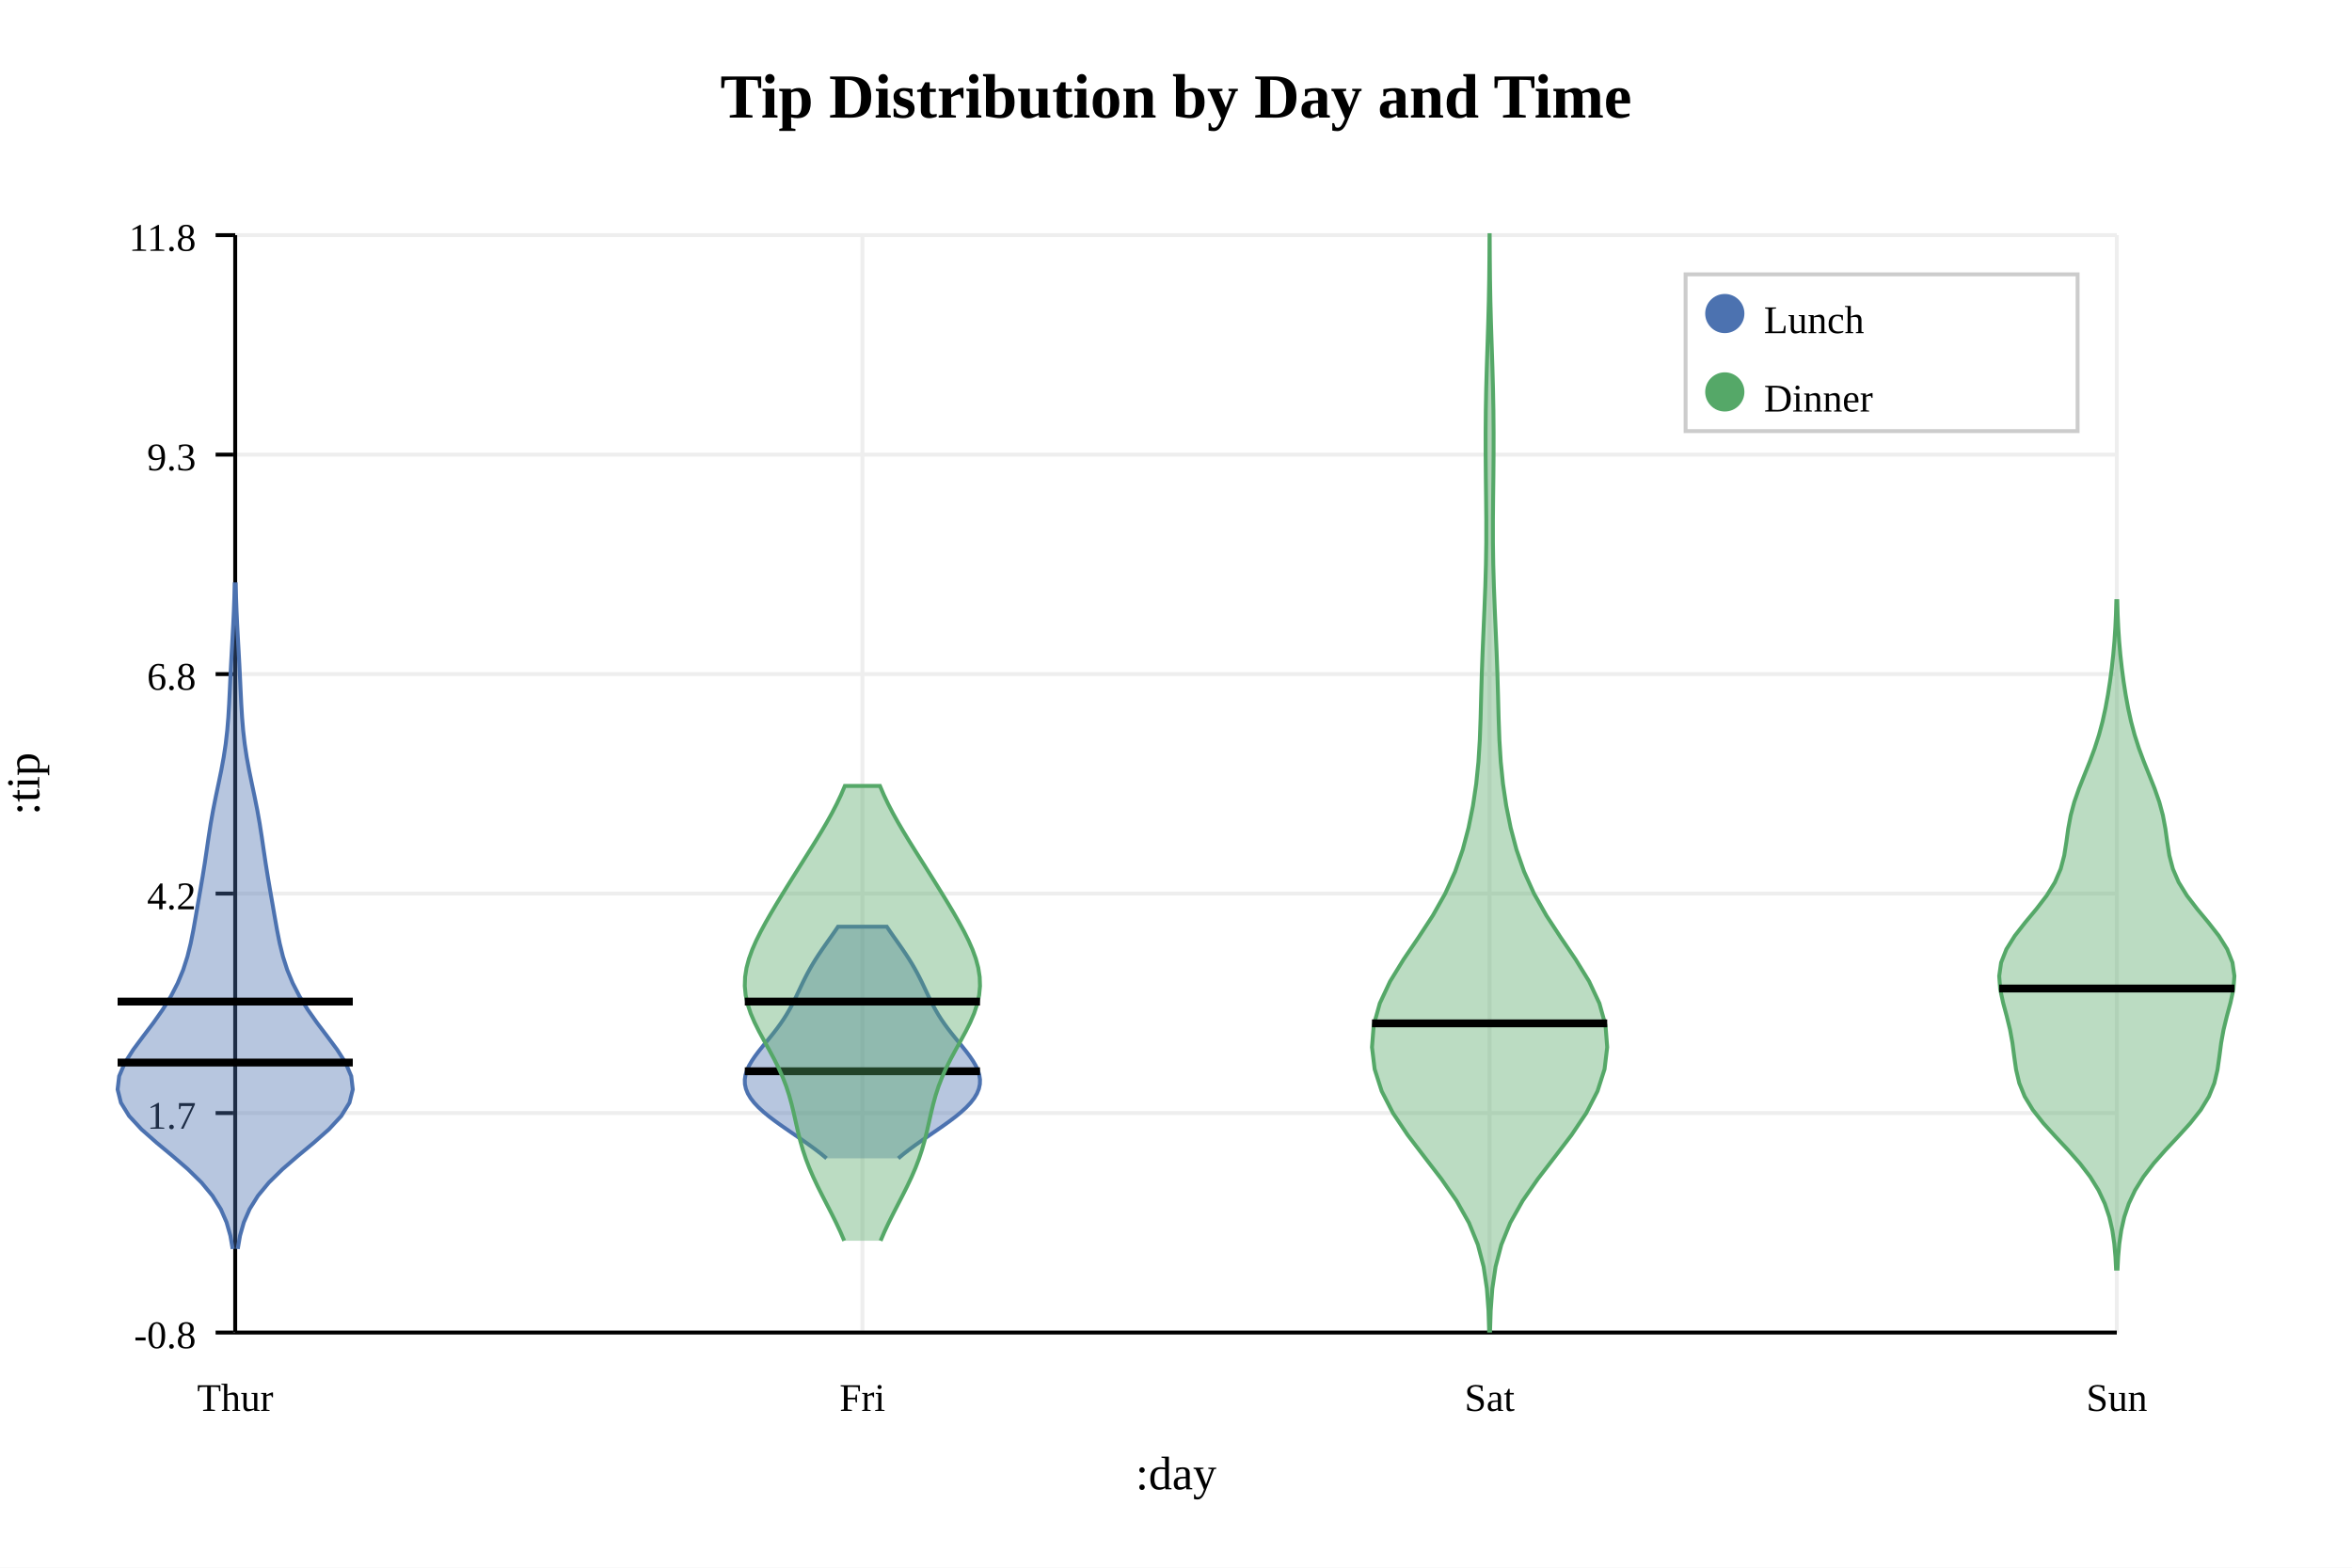
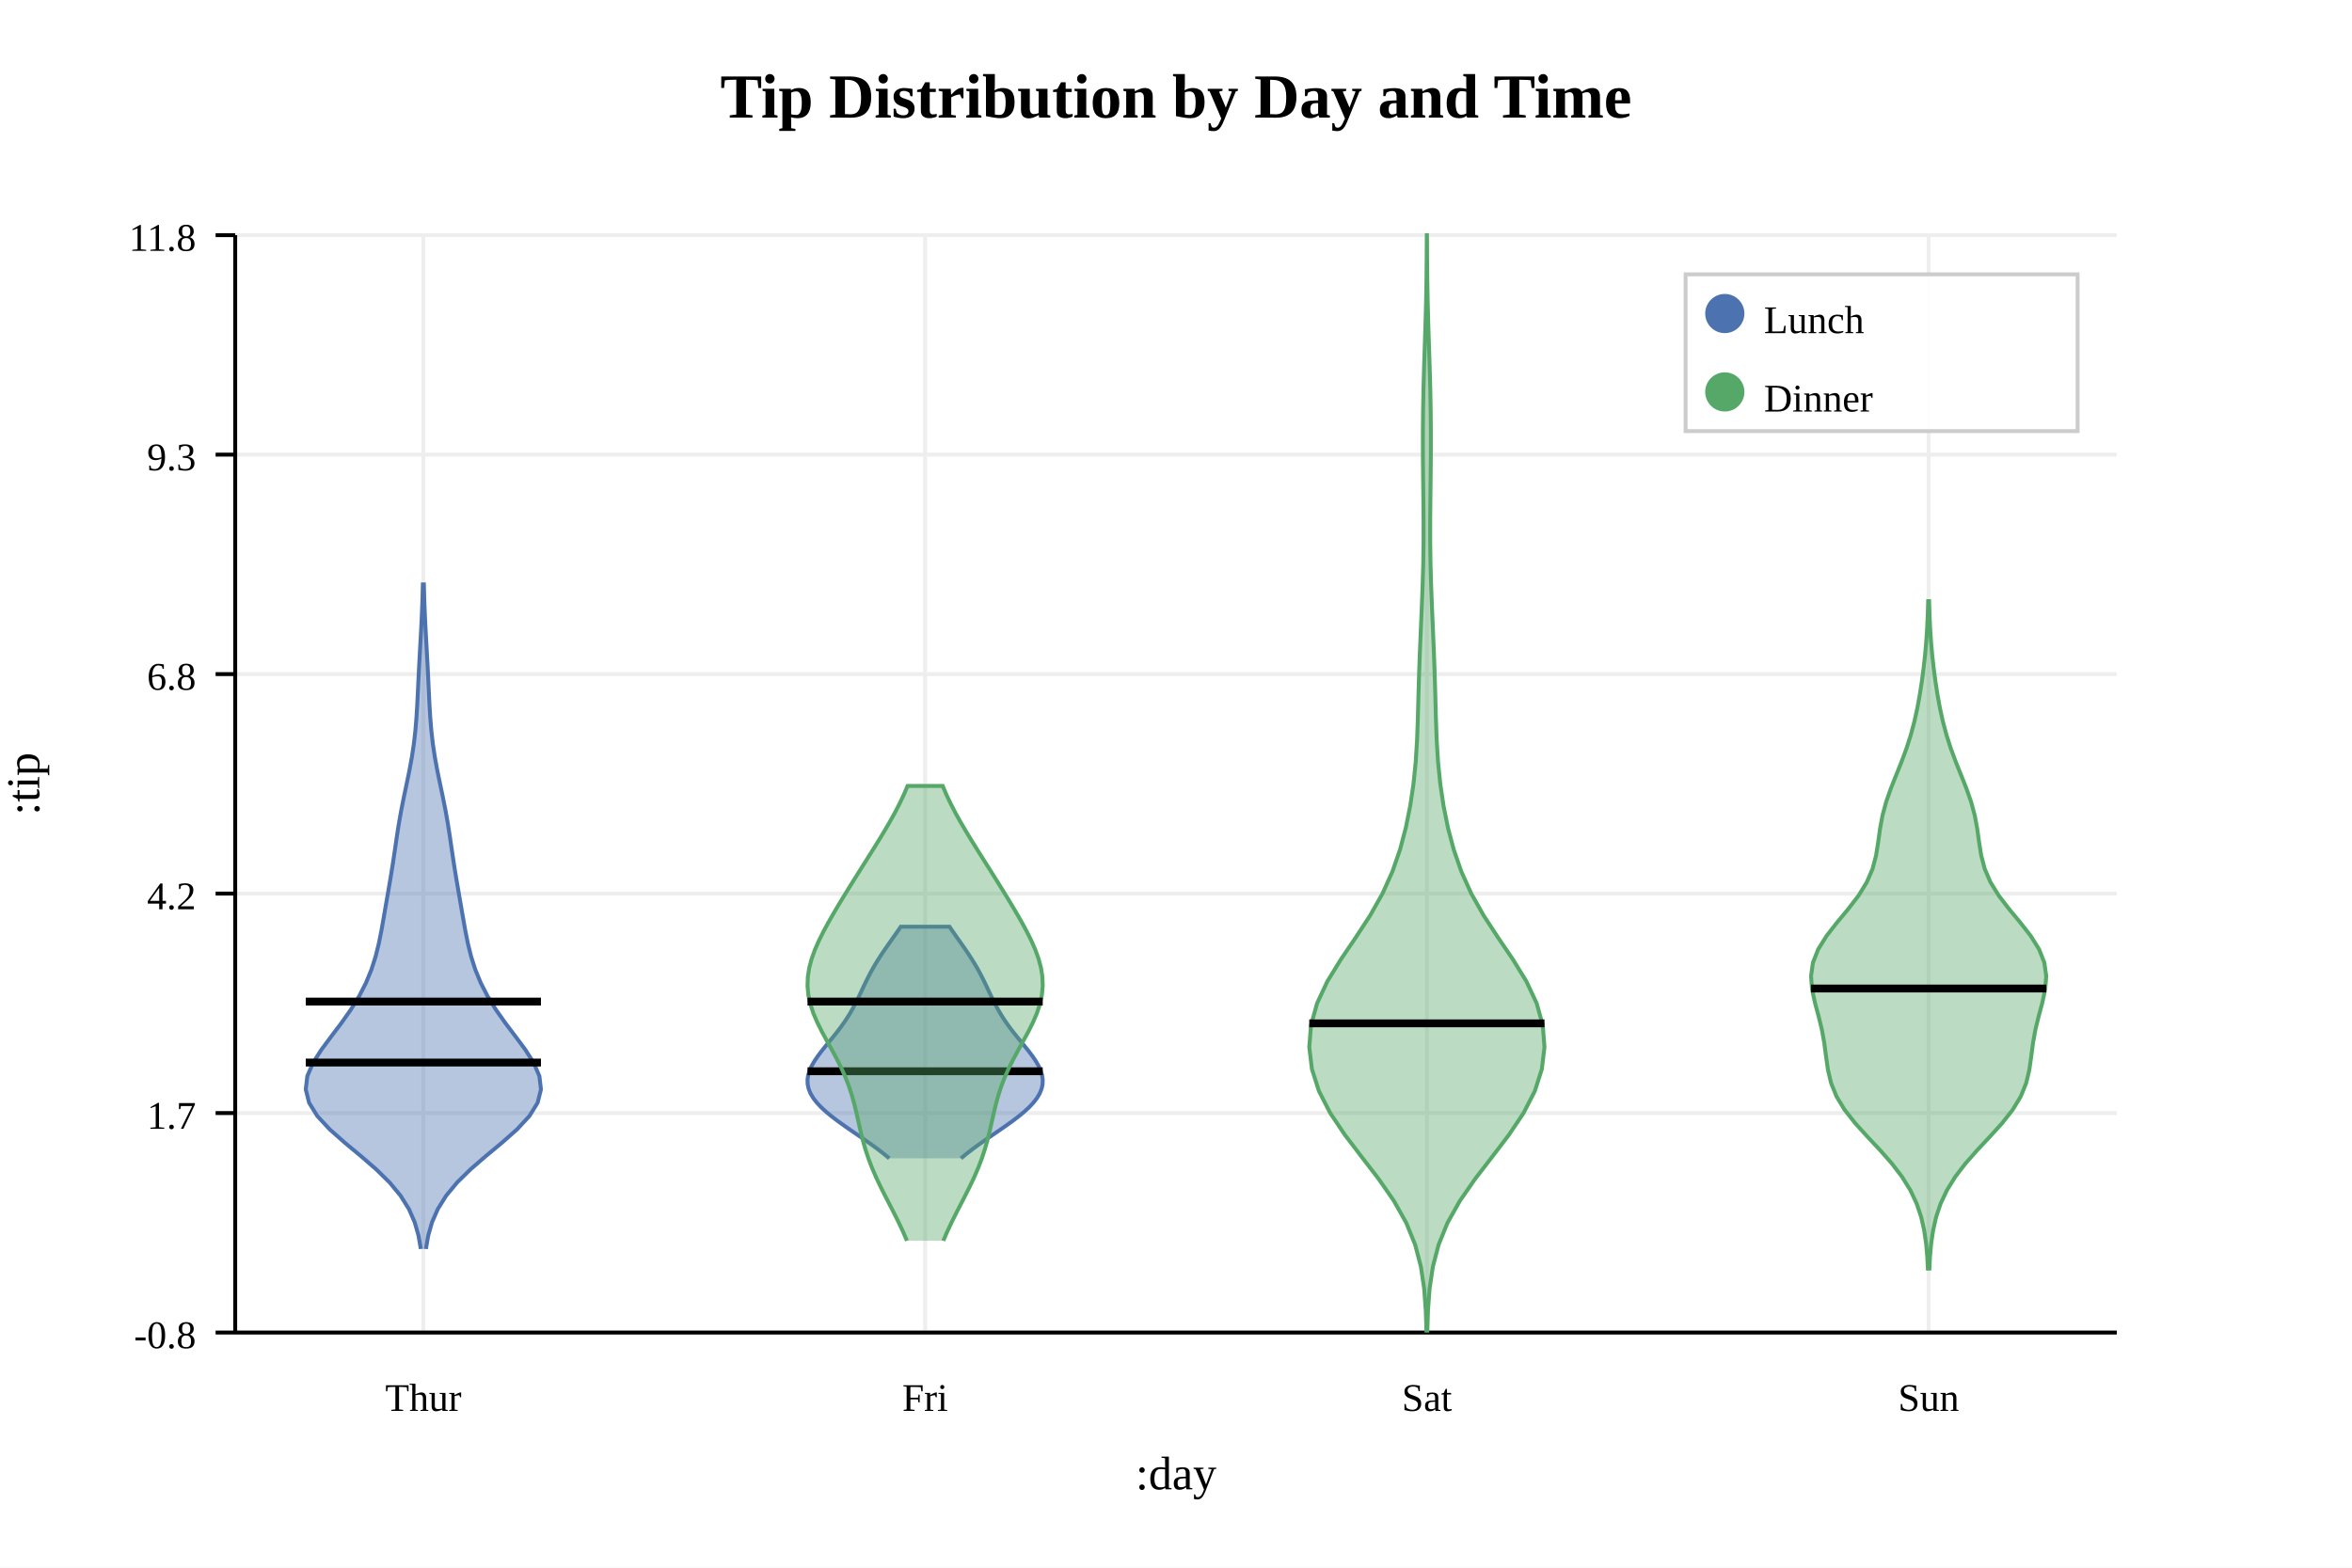
<svg xmlns="http://www.w3.org/2000/svg" width="600" height="400" version="1.1">
  <rect width="600" height="400" x="0" y="0" fill="#ffffff" />
  <line x1="60" x2="540" y1="340.0" y2="340.0" stroke-dasharray="none" stroke="#eeeeee" stroke-width="1" />
  <line x1="55" x2="60" y1="340.0" y2="340.0" stroke="#000000" stroke-width="1" />
  <text fill="#000000" font-size="10px" text-anchor="end" y="344.0" x="50"> -0.8</text>
  <line x1="60" x2="540" y1="284.0" y2="284.0" stroke-dasharray="none" stroke="#eeeeee" stroke-width="1" />
  <line x1="55" x2="60" y1="284.0" y2="284.0" stroke="#000000" stroke-width="1" />
  <text fill="#000000" font-size="10px" text-anchor="end" y="288.0" x="50"> 1.7</text>
  <line x1="60" x2="540" y1="228.0" y2="228.0" stroke-dasharray="none" stroke="#eeeeee" stroke-width="1" />
  <line x1="55" x2="60" y1="228.0" y2="228.0" stroke="#000000" stroke-width="1" />
  <text fill="#000000" font-size="10px" text-anchor="end" y="232.0" x="50"> 4.2</text>
  <line x1="60" x2="540" y1="172.0" y2="172.0" stroke-dasharray="none" stroke="#eeeeee" stroke-width="1" />
  <line x1="55" x2="60" y1="172.0" y2="172.0" stroke="#000000" stroke-width="1" />
  <text fill="#000000" font-size="10px" text-anchor="end" y="176.0" x="50"> 6.8</text>
  <line x1="60" x2="540" y1="116.0" y2="116.0" stroke-dasharray="none" stroke="#eeeeee" stroke-width="1" />
  <line x1="55" x2="60" y1="116.0" y2="116.0" stroke="#000000" stroke-width="1" />
  <text fill="#000000" font-size="10px" text-anchor="end" y="120.0" x="50"> 9.3</text>
  <line x1="60" x2="540" y1="60.0" y2="60.0" stroke-dasharray="none" stroke="#eeeeee" stroke-width="1" />
  <line x1="55" x2="60" y1="60.0" y2="60.0" stroke="#000000" stroke-width="1" />
  <text fill="#000000" font-size="10px" text-anchor="end" y="64.0" x="50"> 11.8</text>
-   <line x1="60.0" x2="60.0" y1="60" y2="340" stroke-dasharray="none" stroke="#eeeeee" stroke-width="1" />
-   <text fill="#000000" font-size="10px" text-anchor="middle" y="360" x="60.0"> Thur</text>
-   <line x1="220.0" x2="220.0" y1="60" y2="340" stroke-dasharray="none" stroke="#eeeeee" stroke-width="1" />
-   <text fill="#000000" font-size="10px" text-anchor="middle" y="360" x="220.0"> Fri</text>
-   <line x1="380.0" x2="380.0" y1="60" y2="340" stroke-dasharray="none" stroke="#eeeeee" stroke-width="1" />
-   <text fill="#000000" font-size="10px" text-anchor="middle" y="360" x="380.0"> Sat</text>
-   <line x1="540.0" x2="540.0" y1="60" y2="340" stroke-dasharray="none" stroke="#eeeeee" stroke-width="1" />
-   <text fill="#000000" font-size="10px" text-anchor="middle" y="360" x="540.0"> Sun</text>
+   <line x1="108.0" x2="108.0" y1="60" y2="340" stroke-dasharray="none" stroke="#eeeeee" stroke-width="1" />
+   <text fill="#000000" font-size="10px" text-anchor="middle" y="360" x="108.0"> Thur</text>
+   <line x1="236.0" x2="236.0" y1="60" y2="340" stroke-dasharray="none" stroke="#eeeeee" stroke-width="1" />
+   <text fill="#000000" font-size="10px" text-anchor="middle" y="360" x="236.0"> Fri</text>
+   <line x1="364.0" x2="364.0" y1="60" y2="340" stroke-dasharray="none" stroke="#eeeeee" stroke-width="1" />
+   <text fill="#000000" font-size="10px" text-anchor="middle" y="360" x="364.0"> Sat</text>
+   <line x1="492.0" x2="492.0" y1="60" y2="340" stroke-dasharray="none" stroke="#eeeeee" stroke-width="1" />
+   <text fill="#000000" font-size="10px" text-anchor="middle" y="360" x="492.0"> Sun</text>
  <line x1="60" x2="60" y1="60" y2="340" stroke="#000000" stroke-width="1" />
  <line x1="60" x2="540" y1="340" y2="340" stroke="#000000" stroke-width="1" />
  <text fill="#000000" font-size="12px" text-anchor="middle" y="380" x="300"> :day</text>
  <text transform="rotate(-90 10 200)" fill="#000000" font-size="12px" text-anchor="middle" y="200" x="10"> :tip</text>
-   <polyline points="59.35,318.667 58.765,315.276 57.799,311.884 56.316,308.493 54.198,305.102 51.389,301.711 47.933,298.32 44.007,294.929 39.924,291.538 36.092,288.147 32.946,284.756 30.848,281.364 30.0,277.973 30.399,274.582 31.845,271.191 34.01,267.8 36.532,264.409 39.098,261.018 41.49,257.627 43.585,254.236 45.333,250.844 46.732,247.453 47.817,244.062 48.654,240.671 49.328,237.28 49.927,233.889 50.512,230.498 51.101,227.107 51.679,223.716 52.223,220.324 52.728,216.933 53.223,213.542 53.752,210.151 54.353,206.76 55.028,203.369 55.744,199.978 56.442,196.587 57.066,193.196 57.577,189.804 57.965,186.413 58.245,183.022 58.45,179.631 58.616,176.24 58.775,172.849 58.945,169.458 59.129,166.067 59.319,162.676 59.5,159.284 59.657,155.893 59.781,152.502 59.87,149.111 60.13,149.111 60.219,152.502 60.343,155.893 60.5,159.284 60.681,162.676 60.871,166.067 61.055,169.458 61.225,172.849 61.384,176.24 61.55,179.631 61.755,183.022 62.035,186.413 62.423,189.804 62.934,193.196 63.558,196.587 64.256,199.978 64.972,203.369 65.647,206.76 66.248,210.151 66.777,213.542 67.272,216.933 67.777,220.324 68.321,223.716 68.899,227.107 69.488,230.498 70.073,233.889 70.672,237.28 71.346,240.671 72.183,244.062 73.268,247.453 74.667,250.844 76.415,254.236 78.51,257.627 80.902,261.018 83.468,264.409 85.99,267.8 88.155,271.191 89.601,274.582 90.0,277.973 89.152,281.364 87.054,284.756 83.908,288.147 80.076,291.538 75.993,294.929 72.067,298.32 68.611,301.711 65.802,305.102 63.684,308.493 62.201,311.884 61.235,315.276 60.65,318.667" stroke="#4c72b0" fill="#4c72b0" fill-opacity="0.4" stroke-width="1" />
-   <line x1="30.0" x2="90.0" y1="271.111" y2="271.111" stroke="black" stroke-width="2" />
-   <polyline points="30.0,255.556 30.0,255.556 30.0,255.556 30.0,255.556 30.0,255.556 30.0,255.556 30.0,255.556 30.0,255.556 30.0,255.556 30.0,255.556 30.0,255.556 30.0,255.556 30.0,255.556 30.0,255.556 30.0,255.556 30.0,255.556 30.0,255.556 30.0,255.556 30.0,255.556 30.0,255.556 30.0,255.556 30.0,255.556 30.0,255.556 30.0,255.556 30.0,255.556 30.0,255.556 30.0,255.556 30.0,255.556 30.0,255.556 30.0,255.556 30.0,255.556 30.0,255.556 30.0,255.556 30.0,255.556 30.0,255.556 30.0,255.556 30.0,255.556 30.0,255.556 30.0,255.556 30.0,255.556 30.0,255.556 30.0,255.556 30.0,255.556 30.0,255.556 30.0,255.556 30.0,255.556 30.0,255.556 30.0,255.556 30.0,255.556 30.0,255.556 30.0,255.556 90.0,255.556 90.0,255.556 90.0,255.556 90.0,255.556 90.0,255.556 90.0,255.556 90.0,255.556 90.0,255.556 90.0,255.556 90.0,255.556 90.0,255.556 90.0,255.556 90.0,255.556 90.0,255.556 90.0,255.556 90.0,255.556 90.0,255.556 90.0,255.556 90.0,255.556 90.0,255.556 90.0,255.556 90.0,255.556 90.0,255.556 90.0,255.556 90.0,255.556 90.0,255.556 90.0,255.556 90.0,255.556 90.0,255.556 90.0,255.556 90.0,255.556 90.0,255.556 90.0,255.556 90.0,255.556 90.0,255.556 90.0,255.556 90.0,255.556 90.0,255.556 90.0,255.556 90.0,255.556 90.0,255.556 90.0,255.556 90.0,255.556 90.0,255.556 90.0,255.556 90.0,255.556 90.0,255.556 90.0,255.556 90.0,255.556 90.0,255.556 90.0,255.556" stroke="#55a868" fill="#55a868" fill-opacity="0.4" stroke-width="1" />
-   <line x1="30.0" x2="90.0" y1="255.556" y2="255.556" stroke="black" stroke-width="2" />
-   <polyline points="210.857,295.556 209.422,294.373 207.887,293.191 206.268,292.009 204.588,290.827 202.87,289.644 201.145,288.462 199.441,287.28 197.793,286.098 196.233,284.916 194.793,283.733 193.503,282.551 192.389,281.369 191.472,280.187 190.769,279.004 190.289,277.822 190.034,276.64 190.0,275.458 190.176,274.276 190.545,273.093 191.085,271.911 191.77,270.729 192.569,269.547 193.455,268.364 194.395,267.182 195.363,266.0 196.333,264.818 197.284,263.636 198.198,262.453 199.063,261.271 199.872,260.089 200.624,258.907 201.319,257.724 201.965,256.542 202.57,255.36 203.146,254.178 203.706,252.996 204.262,251.813 204.828,250.631 205.413,249.449 206.027,248.267 206.678,247.084 207.367,245.902 208.096,244.72 208.862,243.538 209.659,242.356 210.48,241.173 211.314,239.991 212.15,238.809 212.976,237.627 213.781,236.444 226.219,236.444 227.024,237.627 227.85,238.809 228.686,239.991 229.52,241.173 230.341,242.356 231.138,243.538 231.904,244.72 232.633,245.902 233.322,247.084 233.973,248.267 234.587,249.449 235.172,250.631 235.738,251.813 236.294,252.996 236.854,254.178 237.43,255.36 238.035,256.542 238.681,257.724 239.376,258.907 240.128,260.089 240.937,261.271 241.802,262.453 242.716,263.636 243.667,264.818 244.637,266.0 245.605,267.182 246.545,268.364 247.431,269.547 248.23,270.729 248.915,271.911 249.455,273.093 249.824,274.276 250.0,275.458 249.966,276.64 249.711,277.822 249.231,279.004 248.528,280.187 247.611,281.369 246.497,282.551 245.207,283.733 243.767,284.916 242.207,286.098 240.559,287.28 238.855,288.462 237.13,289.644 235.412,290.827 233.732,292.009 232.113,293.191 230.578,294.373 229.143,295.556" stroke="#4c72b0" fill="#4c72b0" fill-opacity="0.4" stroke-width="1" />
-   <line x1="190.0" x2="250.0" y1="273.333" y2="273.333" stroke="black" stroke-width="2" />
-   <polyline points="215.36,316.578 214.361,314.257 213.271,311.936 212.115,309.615 210.922,307.294 209.726,304.973 208.563,302.652 207.467,300.332 206.464,298.011 205.574,295.69 204.8,293.369 204.135,291.048 203.556,288.727 203.029,286.406 202.509,284.085 201.95,281.764 201.309,279.444 200.55,277.123 199.652,274.802 198.612,272.481 197.448,270.16 196.196,267.839 194.909,265.518 193.651,263.197 192.492,260.876 191.497,258.556 190.725,256.235 190.217,253.914 190.0,251.593 190.078,249.272 190.44,246.951 191.059,244.63 191.899,242.309 192.918,239.988 194.074,237.668 195.332,235.347 196.661,233.026 198.037,230.705 199.446,228.384 200.877,226.063 202.326,223.742 203.786,221.421 205.25,219.1 206.711,216.78 208.154,214.459 209.565,212.138 210.925,209.817 212.217,207.496 213.423,205.175 214.527,202.854 215.52,200.533 224.48,200.533 225.473,202.854 226.577,205.175 227.783,207.496 229.075,209.817 230.435,212.138 231.846,214.459 233.289,216.78 234.75,219.1 236.214,221.421 237.674,223.742 239.123,226.063 240.554,228.384 241.963,230.705 243.339,233.026 244.668,235.347 245.926,237.668 247.082,239.988 248.101,242.309 248.941,244.63 249.56,246.951 249.922,249.272 250.0,251.593 249.783,253.914 249.275,256.235 248.503,258.556 247.508,260.876 246.349,263.197 245.091,265.518 243.804,267.839 242.552,270.16 241.388,272.481 240.348,274.802 239.45,277.123 238.691,279.444 238.05,281.764 237.491,284.085 236.971,286.406 236.444,288.727 235.865,291.048 235.2,293.369 234.426,295.69 233.536,298.011 232.533,300.332 231.437,302.652 230.274,304.973 229.078,307.294 227.885,309.615 226.729,311.936 225.639,314.257 224.64,316.578" stroke="#55a868" fill="#55a868" fill-opacity="0.4" stroke-width="1" />
-   <line x1="190.0" x2="250.0" y1="255.556" y2="255.556" stroke="black" stroke-width="2" />
-   <polyline points="379.9,340.0 379.72,334.4 379.307,328.8 378.476,323.2 377.012,317.6 374.733,312.0 371.582,306.4 367.689,300.8 363.378,295.2 359.103,289.6 355.342,284.0 352.469,278.4 350.676,272.8 350.0,267.2 350.436,261.6 351.992,256.0 354.615,250.4 358.055,244.8 361.857,239.2 365.517,233.6 368.674,228.0 371.201,222.4 373.144,216.8 374.627,211.2 375.754,205.6 376.585,200.0 377.152,194.4 377.499,188.8 377.7,183.2 377.846,177.6 378.007,172 378.212,166.4 378.45,160.8 378.693,155.2 378.909,149.6 379.068,144 379.15,138.4 379.153,132.8 379.101,127.2 379.035,121.6 378.988,116.0 378.981,110.4 379.028,104.8 379.132,99.2 379.287,93.6 379.471,88.0 379.651,82.4 379.797,76.8 379.897,71.2 379.954,65.6 379.982,60.0 380.018,60.0 380.046,65.6 380.103,71.2 380.203,76.8 380.349,82.4 380.529,88.0 380.713,93.6 380.868,99.2 380.972,104.8 381.019,110.4 381.012,116.0 380.965,121.6 380.899,127.2 380.847,132.8 380.85,138.4 380.932,144 381.091,149.6 381.307,155.2 381.55,160.8 381.788,166.4 381.993,172 382.154,177.6 382.3,183.2 382.501,188.8 382.848,194.4 383.415,200.0 384.246,205.6 385.373,211.2 386.856,216.8 388.799,222.4 391.326,228.0 394.483,233.6 398.143,239.2 401.945,244.8 405.385,250.4 408.008,256.0 409.564,261.6 410.0,267.2 409.324,272.8 407.531,278.4 404.658,284.0 400.897,289.6 396.622,295.2 392.311,300.8 388.418,306.4 385.267,312.0 382.988,317.6 381.524,323.2 380.693,328.8 380.28,334.4 380.1,340.0" stroke="#55a868" fill="#55a868" fill-opacity="0.4" stroke-width="1" />
-   <line x1="350.0" x2="410.0" y1="261.111" y2="261.111" stroke="black" stroke-width="2" />
-   <polyline points="539.83,324.178 539.66,320.762 539.361,317.346 538.864,313.93 538.088,310.514 536.939,307.098 535.333,303.682 533.215,300.266 530.595,296.85 527.579,293.434 524.376,290.018 521.274,286.602 518.575,283.186 516.501,279.77 515.118,276.354 514.309,272.938 513.824,269.522 513.375,266.106 512.757,262.69 511.922,259.274 511,255.858 510.256,252.442 510.0,249.026 510.488,245.61 511.836,242.194 513.971,238.778 516.642,235.362 519.481,231.946 522.105,228.53 524.217,225.114 525.689,221.698 526.588,218.282 527.132,214.866 527.604,211.45 528.24,208.034 529.162,204.618 530.357,201.202 531.713,197.786 533.085,194.37 534.352,190.954 535.447,187.538 536.359,184.122 537.11,180.706 537.736,177.29 538.266,173.874 538.718,170.458 539.095,167.042 539.396,163.626 539.622,160.21 539.78,156.794 539.881,153.378 540.119,153.378 540.22,156.794 540.378,160.21 540.604,163.626 540.905,167.042 541.282,170.458 541.734,173.874 542.264,177.29 542.89,180.706 543.641,184.122 544.553,187.538 545.648,190.954 546.915,194.37 548.287,197.786 549.643,201.202 550.838,204.618 551.76,208.034 552.396,211.45 552.868,214.866 553.412,218.282 554.311,221.698 555.783,225.114 557.895,228.53 560.519,231.946 563.358,235.362 566.029,238.778 568.164,242.194 569.512,245.61 570.0,249.026 569.744,252.442 569,255.858 568.078,259.274 567.243,262.69 566.625,266.106 566.176,269.522 565.691,272.938 564.882,276.354 563.499,279.77 561.425,283.186 558.726,286.602 555.624,290.018 552.421,293.434 549.405,296.85 546.785,300.266 544.667,303.682 543.061,307.098 541.912,310.514 541.136,313.93 540.639,317.346 540.34,320.762 540.17,324.178" stroke="#55a868" fill="#55a868" fill-opacity="0.4" stroke-width="1" />
-   <line x1="510.0" x2="570.0" y1="252.222" y2="252.222" stroke="black" stroke-width="2" />
+   <polyline points="107.35,318.667 106.765,315.276 105.799,311.884 104.316,308.493 102.198,305.102 99.389,301.711 95.933,298.32 92.007,294.929 87.924,291.538 84.092,288.147 80.946,284.756 78.848,281.364 78.0,277.973 78.399,274.582 79.845,271.191 82.01,267.8 84.532,264.409 87.098,261.018 89.49,257.627 91.585,254.236 93.333,250.844 94.732,247.453 95.817,244.062 96.654,240.671 97.328,237.28 97.927,233.889 98.512,230.498 99.101,227.107 99.679,223.716 100.223,220.324 100.728,216.933 101.223,213.542 101.752,210.151 102.353,206.76 103.028,203.369 103.744,199.978 104.442,196.587 105.066,193.196 105.577,189.804 105.965,186.413 106.245,183.022 106.45,179.631 106.616,176.24 106.775,172.849 106.945,169.458 107.129,166.067 107.319,162.676 107.5,159.284 107.657,155.893 107.781,152.502 107.87,149.111 108.13,149.111 108.219,152.502 108.343,155.893 108.5,159.284 108.681,162.676 108.871,166.067 109.055,169.458 109.225,172.849 109.384,176.24 109.55,179.631 109.755,183.022 110.035,186.413 110.423,189.804 110.934,193.196 111.558,196.587 112.256,199.978 112.972,203.369 113.647,206.76 114.248,210.151 114.777,213.542 115.272,216.933 115.777,220.324 116.321,223.716 116.899,227.107 117.488,230.498 118.073,233.889 118.672,237.28 119.346,240.671 120.183,244.062 121.268,247.453 122.667,250.844 124.415,254.236 126.51,257.627 128.902,261.018 131.468,264.409 133.99,267.8 136.155,271.191 137.601,274.582 138.0,277.973 137.152,281.364 135.054,284.756 131.908,288.147 128.076,291.538 123.993,294.929 120.067,298.32 116.611,301.711 113.802,305.102 111.684,308.493 110.201,311.884 109.235,315.276 108.65,318.667" stroke="#4c72b0" fill="#4c72b0" fill-opacity="0.4" stroke-width="1" />
+   <line x1="78.0" x2="138.0" y1="271.111" y2="271.111" stroke="black" stroke-width="2" />
+   <polyline points="78.0,255.556 78.0,255.556 78.0,255.556 78.0,255.556 78.0,255.556 78.0,255.556 78.0,255.556 78.0,255.556 78.0,255.556 78.0,255.556 78.0,255.556 78.0,255.556 78.0,255.556 78.0,255.556 78.0,255.556 78.0,255.556 78.0,255.556 78.0,255.556 78.0,255.556 78.0,255.556 78.0,255.556 78.0,255.556 78.0,255.556 78.0,255.556 78.0,255.556 78.0,255.556 78.0,255.556 78.0,255.556 78.0,255.556 78.0,255.556 78.0,255.556 78.0,255.556 78.0,255.556 78.0,255.556 78.0,255.556 78.0,255.556 78.0,255.556 78.0,255.556 78.0,255.556 78.0,255.556 78.0,255.556 78.0,255.556 78.0,255.556 78.0,255.556 78.0,255.556 78.0,255.556 78.0,255.556 78.0,255.556 78.0,255.556 78.0,255.556 78.0,255.556 138.0,255.556 138.0,255.556 138.0,255.556 138.0,255.556 138.0,255.556 138.0,255.556 138.0,255.556 138.0,255.556 138.0,255.556 138.0,255.556 138.0,255.556 138.0,255.556 138.0,255.556 138.0,255.556 138.0,255.556 138.0,255.556 138.0,255.556 138.0,255.556 138.0,255.556 138.0,255.556 138.0,255.556 138.0,255.556 138.0,255.556 138.0,255.556 138.0,255.556 138.0,255.556 138.0,255.556 138.0,255.556 138.0,255.556 138.0,255.556 138.0,255.556 138.0,255.556 138.0,255.556 138.0,255.556 138.0,255.556 138.0,255.556 138.0,255.556 138.0,255.556 138.0,255.556 138.0,255.556 138.0,255.556 138.0,255.556 138.0,255.556 138.0,255.556 138.0,255.556 138.0,255.556 138.0,255.556 138.0,255.556 138.0,255.556 138.0,255.556 138.0,255.556" stroke="#55a868" fill="#55a868" fill-opacity="0.4" stroke-width="1" />
+   <line x1="78.0" x2="138.0" y1="255.556" y2="255.556" stroke="black" stroke-width="2" />
+   <polyline points="226.857,295.556 225.422,294.373 223.887,293.191 222.268,292.009 220.588,290.827 218.87,289.644 217.145,288.462 215.441,287.28 213.793,286.098 212.233,284.916 210.793,283.733 209.503,282.551 208.389,281.369 207.472,280.187 206.769,279.004 206.289,277.822 206.034,276.64 206.0,275.458 206.176,274.276 206.545,273.093 207.085,271.911 207.77,270.729 208.569,269.547 209.455,268.364 210.395,267.182 211.363,266.0 212.333,264.818 213.284,263.636 214.198,262.453 215.063,261.271 215.872,260.089 216.624,258.907 217.319,257.724 217.965,256.542 218.57,255.36 219.146,254.178 219.706,252.996 220.262,251.813 220.828,250.631 221.413,249.449 222.027,248.267 222.678,247.084 223.367,245.902 224.096,244.72 224.862,243.538 225.659,242.356 226.48,241.173 227.314,239.991 228.15,238.809 228.976,237.627 229.781,236.444 242.219,236.444 243.024,237.627 243.85,238.809 244.686,239.991 245.52,241.173 246.341,242.356 247.138,243.538 247.904,244.72 248.633,245.902 249.322,247.084 249.973,248.267 250.587,249.449 251.172,250.631 251.738,251.813 252.294,252.996 252.854,254.178 253.43,255.36 254.035,256.542 254.681,257.724 255.376,258.907 256.128,260.089 256.937,261.271 257.802,262.453 258.716,263.636 259.667,264.818 260.637,266.0 261.605,267.182 262.545,268.364 263.431,269.547 264.23,270.729 264.915,271.911 265.455,273.093 265.824,274.276 266.0,275.458 265.966,276.64 265.711,277.822 265.231,279.004 264.528,280.187 263.611,281.369 262.497,282.551 261.207,283.733 259.767,284.916 258.207,286.098 256.559,287.28 254.855,288.462 253.13,289.644 251.412,290.827 249.732,292.009 248.113,293.191 246.578,294.373 245.143,295.556" stroke="#4c72b0" fill="#4c72b0" fill-opacity="0.4" stroke-width="1" />
+   <line x1="206.0" x2="266.0" y1="273.333" y2="273.333" stroke="black" stroke-width="2" />
+   <polyline points="231.36,316.578 230.361,314.257 229.271,311.936 228.115,309.615 226.922,307.294 225.726,304.973 224.563,302.652 223.467,300.332 222.464,298.011 221.574,295.69 220.8,293.369 220.135,291.048 219.556,288.727 219.029,286.406 218.509,284.085 217.95,281.764 217.309,279.444 216.55,277.123 215.652,274.802 214.612,272.481 213.448,270.16 212.196,267.839 210.909,265.518 209.651,263.197 208.492,260.876 207.497,258.556 206.725,256.235 206.217,253.914 206.0,251.593 206.078,249.272 206.44,246.951 207.059,244.63 207.899,242.309 208.918,239.988 210.074,237.668 211.332,235.347 212.661,233.026 214.037,230.705 215.446,228.384 216.877,226.063 218.326,223.742 219.786,221.421 221.25,219.1 222.711,216.78 224.154,214.459 225.565,212.138 226.925,209.817 228.217,207.496 229.423,205.175 230.527,202.854 231.52,200.533 240.48,200.533 241.473,202.854 242.577,205.175 243.783,207.496 245.075,209.817 246.435,212.138 247.846,214.459 249.289,216.78 250.75,219.1 252.214,221.421 253.674,223.742 255.123,226.063 256.554,228.384 257.963,230.705 259.339,233.026 260.668,235.347 261.926,237.668 263.082,239.988 264.101,242.309 264.941,244.63 265.56,246.951 265.922,249.272 266.0,251.593 265.783,253.914 265.275,256.235 264.503,258.556 263.508,260.876 262.349,263.197 261.091,265.518 259.804,267.839 258.552,270.16 257.388,272.481 256.348,274.802 255.45,277.123 254.691,279.444 254.05,281.764 253.491,284.085 252.971,286.406 252.444,288.727 251.865,291.048 251.2,293.369 250.426,295.69 249.536,298.011 248.533,300.332 247.437,302.652 246.274,304.973 245.078,307.294 243.885,309.615 242.729,311.936 241.639,314.257 240.64,316.578" stroke="#55a868" fill="#55a868" fill-opacity="0.4" stroke-width="1" />
+   <line x1="206.0" x2="266.0" y1="255.556" y2="255.556" stroke="black" stroke-width="2" />
+   <polyline points="363.9,340.0 363.72,334.4 363.307,328.8 362.476,323.2 361.012,317.6 358.733,312.0 355.582,306.4 351.689,300.8 347.378,295.2 343.103,289.6 339.342,284.0 336.469,278.4 334.676,272.8 334.0,267.2 334.436,261.6 335.992,256.0 338.615,250.4 342.055,244.8 345.857,239.2 349.517,233.6 352.674,228.0 355.201,222.4 357.144,216.8 358.627,211.2 359.754,205.6 360.585,200.0 361.152,194.4 361.499,188.8 361.7,183.2 361.846,177.6 362.007,172 362.212,166.4 362.45,160.8 362.693,155.2 362.909,149.6 363.068,144 363.15,138.4 363.153,132.8 363.101,127.2 363.035,121.6 362.988,116.0 362.981,110.4 363.028,104.8 363.132,99.2 363.287,93.6 363.471,88.0 363.651,82.4 363.797,76.8 363.897,71.2 363.954,65.6 363.982,60.0 364.018,60.0 364.046,65.6 364.103,71.2 364.203,76.8 364.349,82.4 364.529,88.0 364.713,93.6 364.868,99.2 364.972,104.8 365.019,110.4 365.012,116.0 364.965,121.6 364.899,127.2 364.847,132.8 364.85,138.4 364.932,144 365.091,149.6 365.307,155.2 365.55,160.8 365.788,166.4 365.993,172 366.154,177.6 366.3,183.2 366.501,188.8 366.848,194.4 367.415,200.0 368.246,205.6 369.373,211.2 370.856,216.8 372.799,222.4 375.326,228.0 378.483,233.6 382.143,239.2 385.945,244.8 389.385,250.4 392.008,256.0 393.564,261.6 394.0,267.2 393.324,272.8 391.531,278.4 388.658,284.0 384.897,289.6 380.622,295.2 376.311,300.8 372.418,306.4 369.267,312.0 366.988,317.6 365.524,323.2 364.693,328.8 364.28,334.4 364.1,340.0" stroke="#55a868" fill="#55a868" fill-opacity="0.4" stroke-width="1" />
+   <line x1="334.0" x2="394.0" y1="261.111" y2="261.111" stroke="black" stroke-width="2" />
+   <polyline points="491.83,324.178 491.66,320.762 491.361,317.346 490.864,313.93 490.088,310.514 488.939,307.098 487.333,303.682 485.215,300.266 482.595,296.85 479.579,293.434 476.376,290.018 473.274,286.602 470.575,283.186 468.501,279.77 467.118,276.354 466.309,272.938 465.824,269.522 465.375,266.106 464.757,262.69 463.922,259.274 463,255.858 462.256,252.442 462.0,249.026 462.488,245.61 463.836,242.194 465.971,238.778 468.642,235.362 471.481,231.946 474.105,228.53 476.217,225.114 477.689,221.698 478.588,218.282 479.132,214.866 479.604,211.45 480.24,208.034 481.162,204.618 482.357,201.202 483.713,197.786 485.085,194.37 486.352,190.954 487.447,187.538 488.359,184.122 489.11,180.706 489.736,177.29 490.266,173.874 490.718,170.458 491.095,167.042 491.396,163.626 491.622,160.21 491.78,156.794 491.881,153.378 492.119,153.378 492.22,156.794 492.378,160.21 492.604,163.626 492.905,167.042 493.282,170.458 493.734,173.874 494.264,177.29 494.89,180.706 495.641,184.122 496.553,187.538 497.648,190.954 498.915,194.37 500.287,197.786 501.643,201.202 502.838,204.618 503.76,208.034 504.396,211.45 504.868,214.866 505.412,218.282 506.311,221.698 507.783,225.114 509.895,228.53 512.519,231.946 515.358,235.362 518.029,238.778 520.164,242.194 521.512,245.61 522.0,249.026 521.744,252.442 521,255.858 520.078,259.274 519.243,262.69 518.625,266.106 518.176,269.522 517.691,272.938 516.882,276.354 515.499,279.77 513.425,283.186 510.726,286.602 507.624,290.018 504.421,293.434 501.405,296.85 498.785,300.266 496.667,303.682 495.061,307.098 493.912,310.514 493.136,313.93 492.639,317.346 492.34,320.762 492.17,324.178" stroke="#55a868" fill="#55a868" fill-opacity="0.4" stroke-width="1" />
+   <line x1="462.0" x2="522.0" y1="252.222" y2="252.222" stroke="black" stroke-width="2" />
  <rect width="100" height="40" x="430" y="70" stroke="#cccccc" fill-opacity="0.9" fill="#ffffff" />
  <circle cx="440" cy="80" r="5" fill="#4c72b0" />
  <text fill="#000000" font-size="10px" y="85" x="450"> Lunch</text>
  <circle cx="440" cy="100" r="5" fill="#55a868" />
  <text fill="#000000" font-size="10px" y="105" x="450"> Dinner</text>
  <text font-weight="bold" fill="#000000" font-size="16px" text-anchor="middle" y="30" x="300"> Tip Distribution by Day and Time</text>
</svg>
